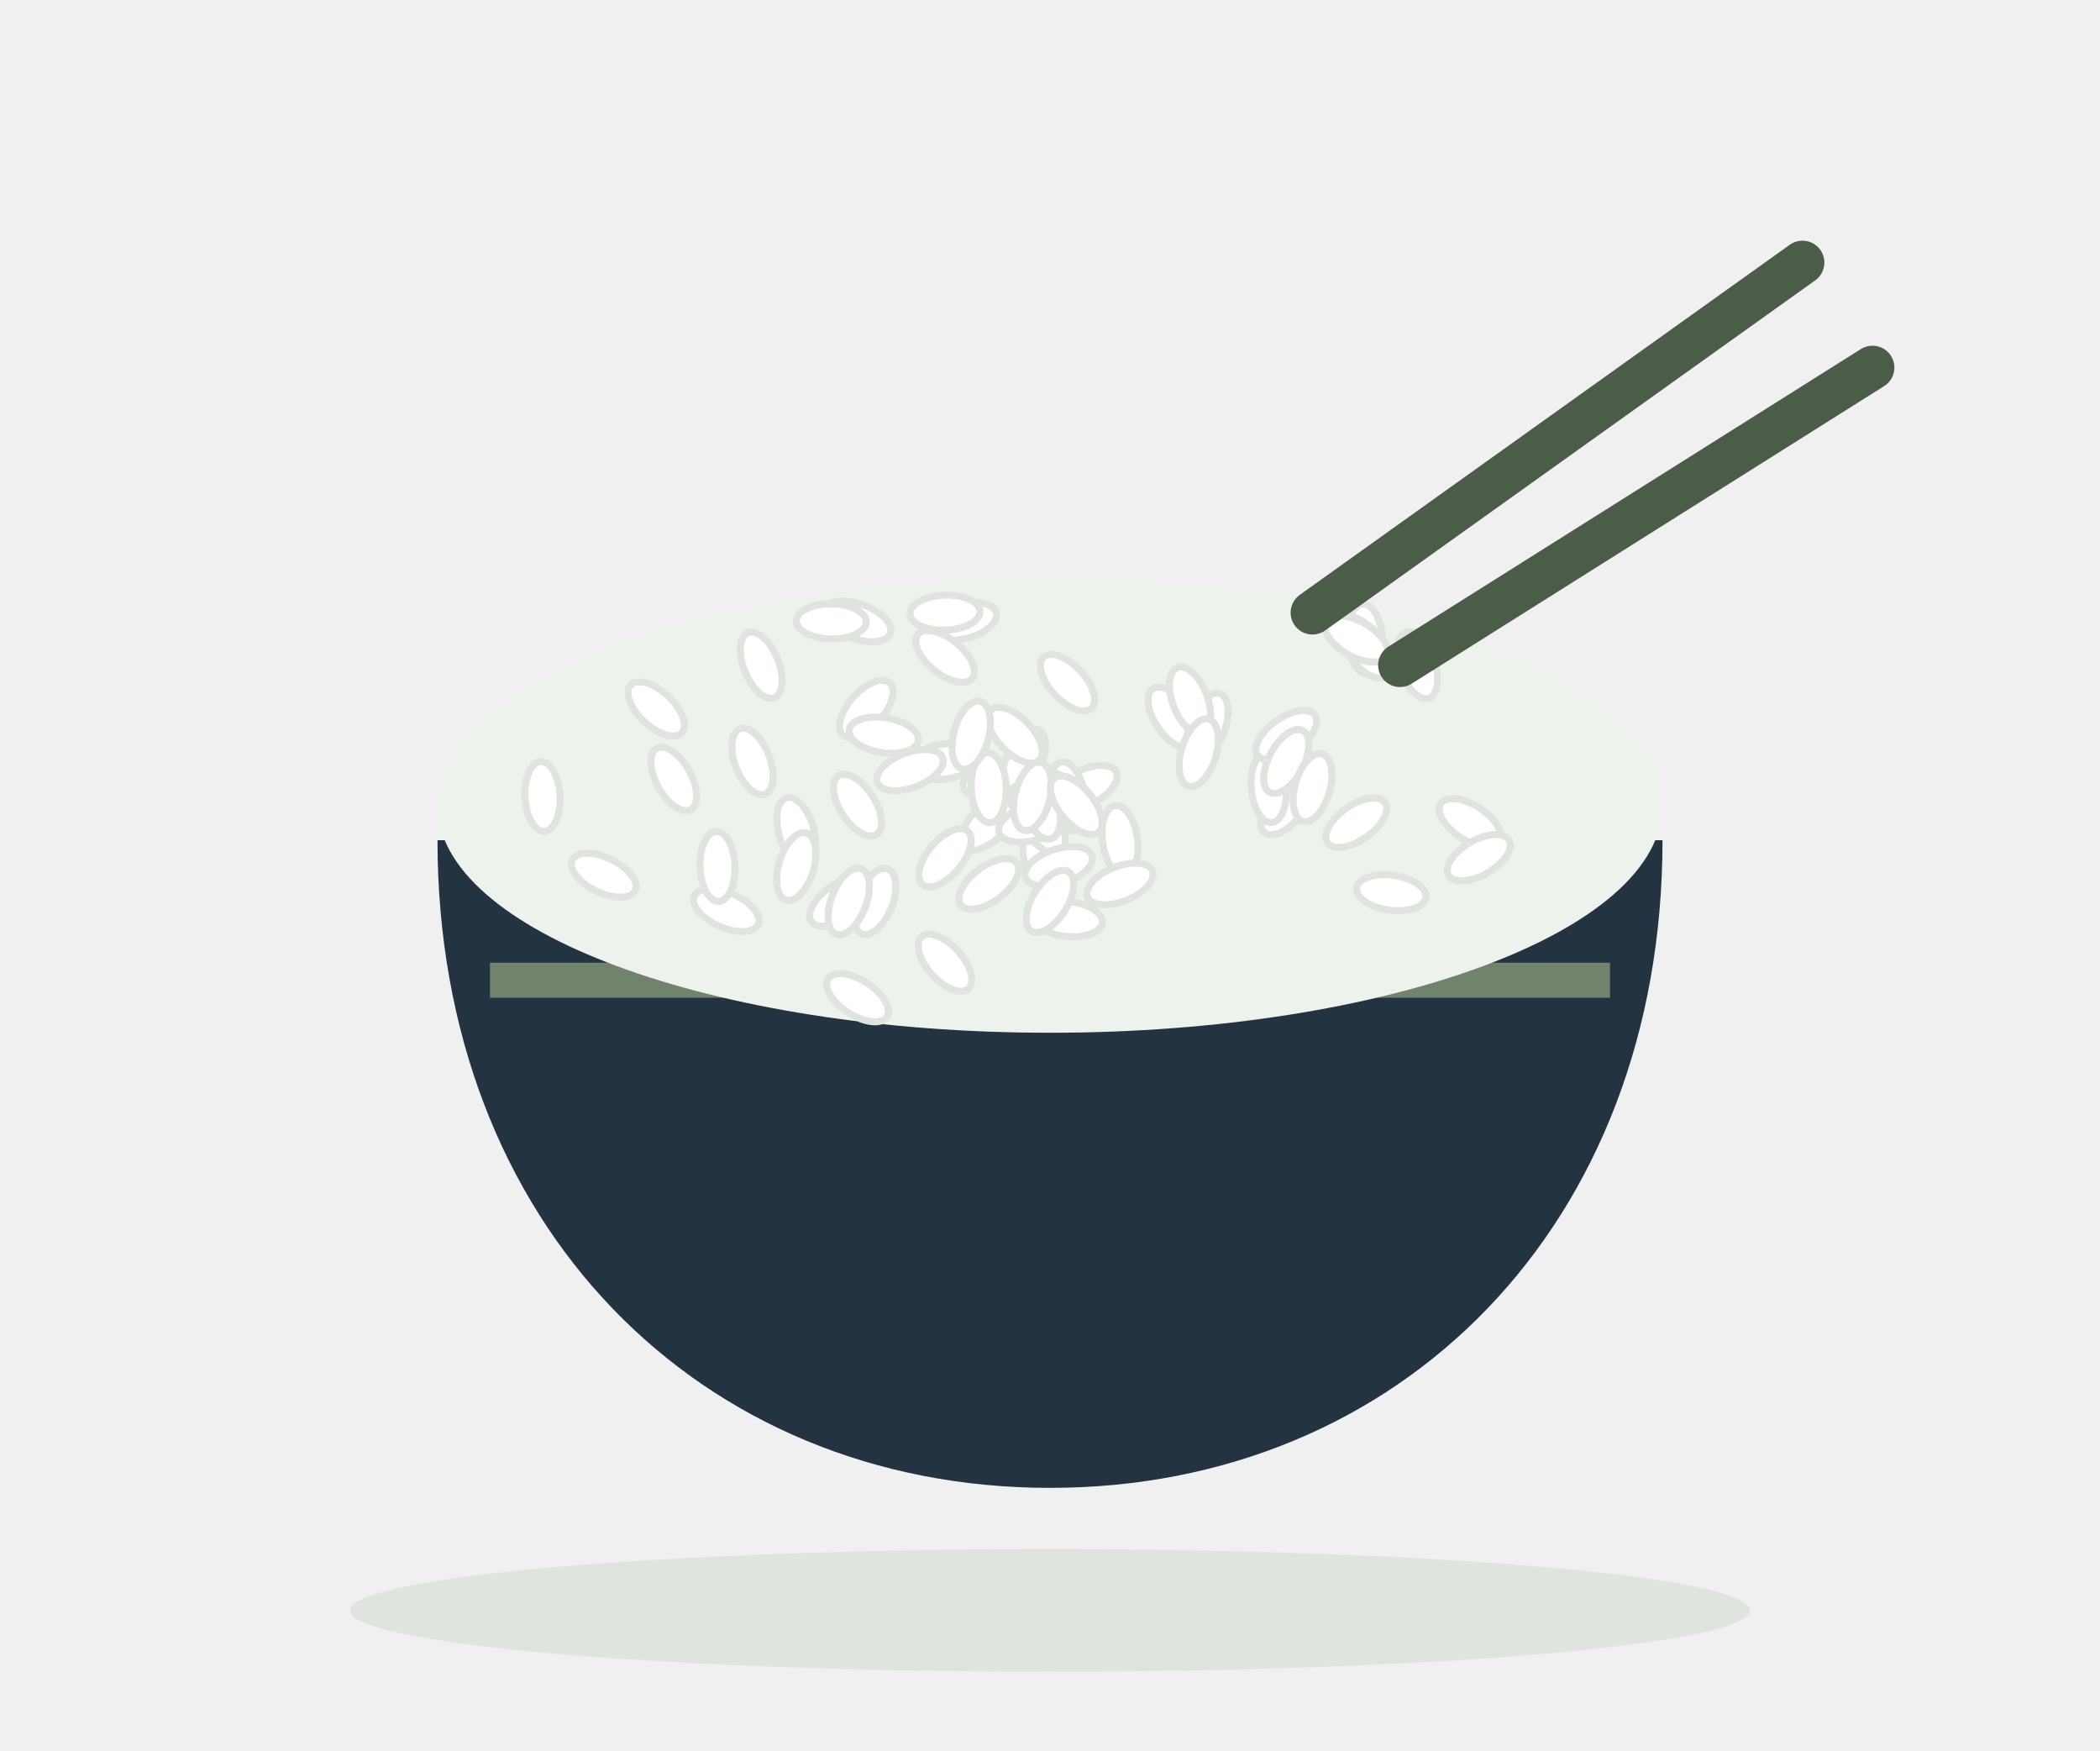
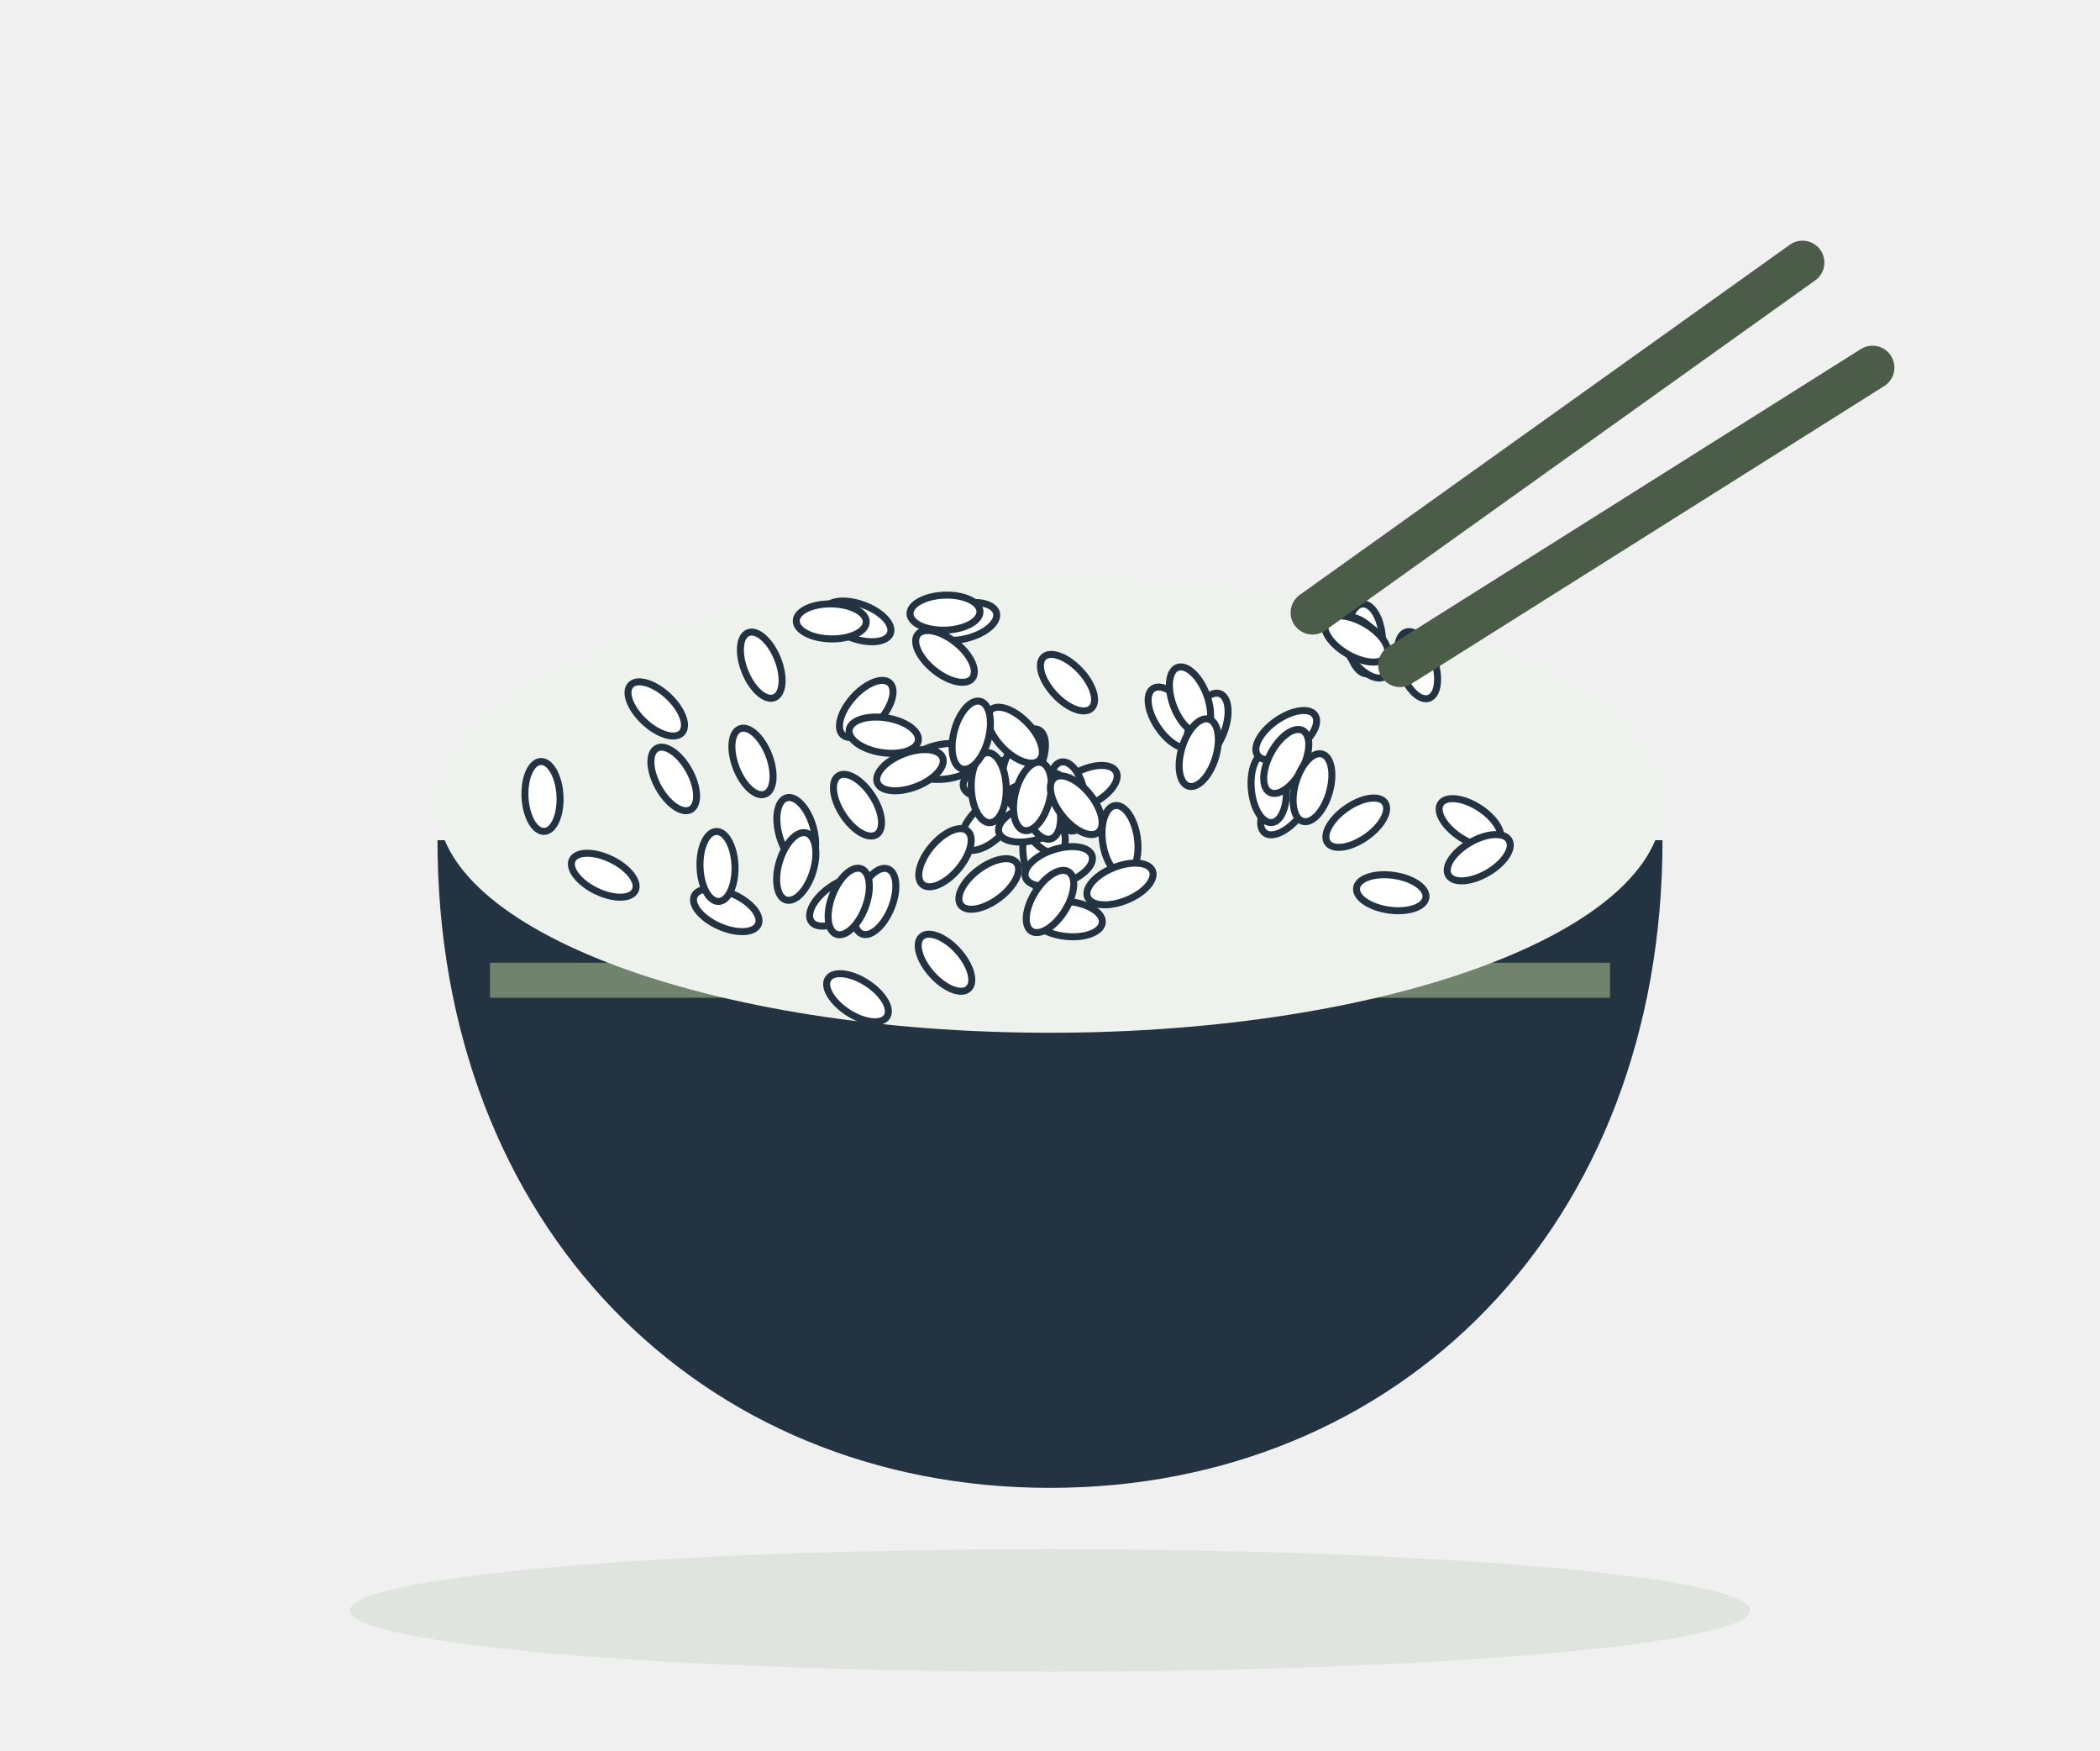
<svg xmlns="http://www.w3.org/2000/svg" viewBox="0 0 240 200" width="240" height="200">
  <ellipse cx="120" cy="184" rx="80" ry="7" fill="#DFE4DE" />
  <path d="M50 96 H190 C190 140 160 170 120 170 C80 170 50 140 50 96Z" fill="#243341" />
  <path d="M56 112 H184" stroke="#71836D" stroke-width="4" />
  <ellipse cx="120" cy="92" rx="70" ry="26" fill="#EEF2ED" />
-   <ellipse cx="122" cy="105" rx="4" ry="2" transform="rotate(6 122 105)" fill="#fff" stroke="#DFE4DE" stroke-width=".8" />
-   <ellipse cx="96" cy="103" rx="4" ry="2" transform="rotate(145 96 103)" fill="#fff" stroke="#DFE4DE" stroke-width=".8" />
-   <ellipse cx="117" cy="91" rx="4" ry="2" transform="rotate(175 117 91)" fill="#fff" stroke="#DFE4DE" stroke-width=".8" />
-   <ellipse cx="168" cy="94" rx="4" ry="2" transform="rotate(33 168 94)" fill="#fff" stroke="#DFE4DE" stroke-width=".8" />
-   <ellipse cx="119" cy="98" rx="4" ry="2" transform="rotate(79 119 98)" fill="#fff" stroke="#DFE4DE" stroke-width=".8" />
-   <ellipse cx="147" cy="92" rx="4" ry="2" transform="rotate(128 147 92)" fill="#fff" stroke="#DFE4DE" stroke-width=".8" />
-   <ellipse cx="134" cy="82" rx="4" ry="2" transform="rotate(56 134 82)" fill="#fff" stroke="#DFE4DE" stroke-width=".8" />
-   <ellipse cx="114" cy="89" rx="4" ry="2" transform="rotate(167 114 89)" fill="#fff" stroke="#DFE4DE" stroke-width=".8" />
-   <ellipse cx="87" cy="76" rx="4" ry="2" transform="rotate(68 87 76)" fill="#fff" stroke="#DFE4DE" stroke-width=".8" />
-   <ellipse cx="77" cy="89" rx="4" ry="2" transform="rotate(61 77 89)" fill="#fff" stroke="#DFE4DE" stroke-width=".8" />
-   <ellipse cx="118" cy="91" rx="4" ry="2" transform="rotate(83 118 91)" fill="#fff" stroke="#DFE4DE" stroke-width=".8" />
-   <ellipse cx="122" cy="78" rx="4" ry="2" transform="rotate(47 122 78)" fill="#fff" stroke="#DFE4DE" stroke-width=".8" />
-   <ellipse cx="119" cy="93" rx="4" ry="2" transform="rotate(173 119 93)" fill="#fff" stroke="#DFE4DE" stroke-width=".8" />
-   <ellipse cx="138" cy="83" rx="4" ry="2" transform="rotate(111 138 83)" fill="#fff" stroke="#DFE4DE" stroke-width=".8" />
-   <ellipse cx="110" cy="71" rx="4" ry="2" transform="rotate(166 110 71)" fill="#fff" stroke="#DFE4DE" stroke-width=".8" />
-   <ellipse cx="108" cy="70" rx="4" ry="2" transform="rotate(178 108 70)" fill="#fff" stroke="#DFE4DE" stroke-width=".8" />
-   <ellipse cx="83" cy="104" rx="4" ry="2" transform="rotate(24 83 104)" fill="#fff" stroke="#DFE4DE" stroke-width=".8" />
-   <ellipse cx="69" cy="100" rx="4" ry="2" transform="rotate(26 69 100)" fill="#fff" stroke="#DFE4DE" stroke-width=".8" />
-   <ellipse cx="124" cy="90" rx="4" ry="2" transform="rotate(153 124 90)" fill="#fff" stroke="#DFE4DE" stroke-width=".8" />
-   <ellipse cx="128" cy="96" rx="4" ry="2" transform="rotate(82 128 96)" fill="#fff" stroke="#DFE4DE" stroke-width=".8" />
-   <ellipse cx="145" cy="90" rx="4" ry="2" transform="rotate(85 145 90)" fill="#fff" stroke="#DFE4DE" stroke-width=".8" />
-   <ellipse cx="108" cy="87" rx="4" ry="2" transform="rotate(172 108 87)" fill="#fff" stroke="#DFE4DE" stroke-width=".8" />
-   <ellipse cx="98" cy="92" rx="4" ry="2" transform="rotate(57 98 92)" fill="#fff" stroke="#DFE4DE" stroke-width=".8" />
-   <ellipse cx="100" cy="103" rx="4" ry="2" transform="rotate(112 100 103)" fill="#fff" stroke="#DFE4DE" stroke-width=".8" />
-   <ellipse cx="75" cy="81" rx="4" ry="2" transform="rotate(43 75 81)" fill="#fff" stroke="#DFE4DE" stroke-width=".8" />
-   <ellipse cx="98" cy="71" rx="4" ry="2" transform="rotate(20 98 71)" fill="#fff" stroke="#DFE4DE" stroke-width=".8" />
-   <ellipse cx="156" cy="73" rx="4" ry="2" transform="rotate(86 156 73)" fill="#fff" stroke="#DFE4DE" stroke-width=".8" />
-   <ellipse cx="115" cy="89" rx="4" ry="2" transform="rotate(166 115 89)" fill="#fff" stroke="#DFE4DE" stroke-width=".8" />
-   <ellipse cx="156" cy="74" rx="4" ry="2" transform="rotate(55 156 74)" fill="#fff" stroke="#DFE4DE" stroke-width=".8" />
-   <ellipse cx="147" cy="84" rx="4" ry="2" transform="rotate(145 147 84)" fill="#fff" stroke="#DFE4DE" stroke-width=".8" />
-   <ellipse cx="117" cy="87" rx="4" ry="2" transform="rotate(115 117 87)" fill="#fff" stroke="#DFE4DE" stroke-width=".8" />
-   <ellipse cx="136" cy="80" rx="4" ry="2" transform="rotate(69 136 80)" fill="#fff" stroke="#DFE4DE" stroke-width=".8" />
-   <ellipse cx="119" cy="94" rx="4" ry="2" transform="rotate(57 119 94)" fill="#fff" stroke="#DFE4DE" stroke-width=".8" />
-   <ellipse cx="155" cy="73" rx="4" ry="2" transform="rotate(30 155 73)" fill="#fff" stroke="#DFE4DE" stroke-width=".8" />
-   <ellipse cx="159" cy="102" rx="4" ry="2" transform="rotate(8 159 102)" fill="#fff" stroke="#DFE4DE" stroke-width=".8" />
-   <ellipse cx="113" cy="94" rx="4" ry="2" transform="rotate(135 113 94)" fill="#fff" stroke="#DFE4DE" stroke-width=".8" />
-   <ellipse cx="108" cy="110" rx="4" ry="2" transform="rotate(48 108 110)" fill="#fff" stroke="#DFE4DE" stroke-width=".8" />
-   <ellipse cx="122" cy="91" rx="4" ry="2" transform="rotate(80 122 91)" fill="#fff" stroke="#DFE4DE" stroke-width=".8" />
-   <ellipse cx="118" cy="91" rx="4" ry="2" transform="rotate(147 118 91)" fill="#fff" stroke="#DFE4DE" stroke-width=".8" />
-   <ellipse cx="116" cy="84" rx="4" ry="2" transform="rotate(46 116 84)" fill="#fff" stroke="#DFE4DE" stroke-width=".8" />
-   <ellipse cx="162" cy="76" rx="4" ry="2" transform="rotate(71 162 76)" fill="#fff" stroke="#DFE4DE" stroke-width=".8" />
-   <ellipse cx="62" cy="91" rx="4" ry="2" transform="rotate(87 62 91)" fill="#fff" stroke="#DFE4DE" stroke-width=".8" />
-   <ellipse cx="118" cy="94" rx="4" ry="2" transform="rotate(164 118 94)" fill="#fff" stroke="#DFE4DE" stroke-width=".8" />
-   <ellipse cx="119" cy="92" rx="4" ry="2" transform="rotate(21 119 92)" fill="#fff" stroke="#DFE4DE" stroke-width=".8" />
-   <ellipse cx="128" cy="101" rx="4" ry="2" transform="rotate(158 128 101)" fill="#fff" stroke="#DFE4DE" stroke-width=".8" />
-   <ellipse cx="113" cy="90" rx="4" ry="2" transform="rotate(88 113 90)" fill="#fff" stroke="#DFE4DE" stroke-width=".8" />
-   <ellipse cx="169" cy="98" rx="4" ry="2" transform="rotate(150 169 98)" fill="#fff" stroke="#DFE4DE" stroke-width=".8" />
-   <ellipse cx="98" cy="114" rx="4" ry="2" transform="rotate(33 98 114)" fill="#fff" stroke="#DFE4DE" stroke-width=".8" />
-   <ellipse cx="137" cy="86" rx="4" ry="2" transform="rotate(107 137 86)" fill="#fff" stroke="#DFE4DE" stroke-width=".8" />
-   <ellipse cx="91" cy="95" rx="4" ry="2" transform="rotate(74 91 95)" fill="#fff" stroke="#DFE4DE" stroke-width=".8" />
-   <ellipse cx="99" cy="81" rx="4" ry="2" transform="rotate(132 99 81)" fill="#fff" stroke="#DFE4DE" stroke-width=".8" />
-   <ellipse cx="86" cy="87" rx="4" ry="2" transform="rotate(69 86 87)" fill="#fff" stroke="#DFE4DE" stroke-width=".8" />
-   <ellipse cx="147" cy="87" rx="4" ry="2" transform="rotate(118 147 87)" fill="#fff" stroke="#DFE4DE" stroke-width=".8" />
-   <ellipse cx="82" cy="99" rx="4" ry="2" transform="rotate(88 82 99)" fill="#fff" stroke="#DFE4DE" stroke-width=".8" />
-   <ellipse cx="121" cy="99" rx="4" ry="2" transform="rotate(162 121 99)" fill="#fff" stroke="#DFE4DE" stroke-width=".8" />
-   <ellipse cx="150" cy="90" rx="4" ry="2" transform="rotate(106 150 90)" fill="#fff" stroke="#DFE4DE" stroke-width=".8" />
-   <ellipse cx="119" cy="92" rx="4" ry="2" transform="rotate(74 119 92)" fill="#fff" stroke="#DFE4DE" stroke-width=".8" />
-   <ellipse cx="91" cy="99" rx="4" ry="2" transform="rotate(107 91 99)" fill="#fff" stroke="#DFE4DE" stroke-width=".8" />
-   <ellipse cx="155" cy="94" rx="4" ry="2" transform="rotate(145 155 94)" fill="#fff" stroke="#DFE4DE" stroke-width=".8" />
-   <ellipse cx="118" cy="91" rx="4" ry="2" transform="rotate(104 118 91)" fill="#fff" stroke="#DFE4DE" stroke-width=".8" />
-   <ellipse cx="101" cy="84" rx="4" ry="2" transform="rotate(9 101 84)" fill="#fff" stroke="#DFE4DE" stroke-width=".8" />
-   <ellipse cx="111" cy="84" rx="4" ry="2" transform="rotate(105 111 84)" fill="#fff" stroke="#DFE4DE" stroke-width=".8" />
-   <ellipse cx="108" cy="75" rx="4" ry="2" transform="rotate(39 108 75)" fill="#fff" stroke="#DFE4DE" stroke-width=".8" />
-   <ellipse cx="123" cy="92" rx="4" ry="2" transform="rotate(51 123 92)" fill="#fff" stroke="#DFE4DE" stroke-width=".8" />
-   <ellipse cx="95" cy="71" rx="4" ry="2" transform="rotate(1 95 71)" fill="#fff" stroke="#DFE4DE" stroke-width=".8" />
-   <ellipse cx="120" cy="103" rx="4" ry="2" transform="rotate(122 120 103)" fill="#fff" stroke="#DFE4DE" stroke-width=".8" />
-   <ellipse cx="104" cy="88" rx="4" ry="2" transform="rotate(159 104 88)" fill="#fff" stroke="#DFE4DE" stroke-width=".8" />
-   <ellipse cx="108" cy="98" rx="4" ry="2" transform="rotate(130 108 98)" fill="#fff" stroke="#DFE4DE" stroke-width=".8" />
-   <ellipse cx="97" cy="103" rx="4" ry="2" transform="rotate(111 97 103)" fill="#fff" stroke="#DFE4DE" stroke-width=".8" />
-   <ellipse cx="113" cy="101" rx="4" ry="2" transform="rotate(143 113 101)" fill="#fff" stroke="#DFE4DE" stroke-width=".8" />
+   <ellipse cx="122" cy="105" rx="4" ry="2" transform="rotate(6 122 105)" fill="#fff" stroke="#243341" stroke-width=".8" />
+   <ellipse cx="96" cy="103" rx="4" ry="2" transform="rotate(145 96 103)" fill="#fff" stroke="#243341" stroke-width=".8" />
+   <ellipse cx="117" cy="91" rx="4" ry="2" transform="rotate(175 117 91)" fill="#fff" stroke="#243341" stroke-width=".8" />
+   <ellipse cx="168" cy="94" rx="4" ry="2" transform="rotate(33 168 94)" fill="#fff" stroke="#243341" stroke-width=".8" />
+   <ellipse cx="119" cy="98" rx="4" ry="2" transform="rotate(79 119 98)" fill="#fff" stroke="#243341" stroke-width=".8" />
+   <ellipse cx="147" cy="92" rx="4" ry="2" transform="rotate(128 147 92)" fill="#fff" stroke="#243341" stroke-width=".8" />
+   <ellipse cx="134" cy="82" rx="4" ry="2" transform="rotate(56 134 82)" fill="#fff" stroke="#243341" stroke-width=".8" />
+   <ellipse cx="114" cy="89" rx="4" ry="2" transform="rotate(167 114 89)" fill="#fff" stroke="#243341" stroke-width=".8" />
+   <ellipse cx="87" cy="76" rx="4" ry="2" transform="rotate(68 87 76)" fill="#fff" stroke="#243341" stroke-width=".8" />
+   <ellipse cx="77" cy="89" rx="4" ry="2" transform="rotate(61 77 89)" fill="#fff" stroke="#243341" stroke-width=".8" />
+   <ellipse cx="118" cy="91" rx="4" ry="2" transform="rotate(83 118 91)" fill="#fff" stroke="#243341" stroke-width=".8" />
+   <ellipse cx="122" cy="78" rx="4" ry="2" transform="rotate(47 122 78)" fill="#fff" stroke="#243341" stroke-width=".8" />
+   <ellipse cx="119" cy="93" rx="4" ry="2" transform="rotate(173 119 93)" fill="#fff" stroke="#243341" stroke-width=".8" />
+   <ellipse cx="138" cy="83" rx="4" ry="2" transform="rotate(111 138 83)" fill="#fff" stroke="#243341" stroke-width=".8" />
+   <ellipse cx="110" cy="71" rx="4" ry="2" transform="rotate(166 110 71)" fill="#fff" stroke="#243341" stroke-width=".8" />
+   <ellipse cx="108" cy="70" rx="4" ry="2" transform="rotate(178 108 70)" fill="#fff" stroke="#243341" stroke-width=".8" />
+   <ellipse cx="83" cy="104" rx="4" ry="2" transform="rotate(24 83 104)" fill="#fff" stroke="#243341" stroke-width=".8" />
+   <ellipse cx="69" cy="100" rx="4" ry="2" transform="rotate(26 69 100)" fill="#fff" stroke="#243341" stroke-width=".8" />
+   <ellipse cx="124" cy="90" rx="4" ry="2" transform="rotate(153 124 90)" fill="#fff" stroke="#243341" stroke-width=".8" />
+   <ellipse cx="128" cy="96" rx="4" ry="2" transform="rotate(82 128 96)" fill="#fff" stroke="#243341" stroke-width=".8" />
+   <ellipse cx="145" cy="90" rx="4" ry="2" transform="rotate(85 145 90)" fill="#fff" stroke="#243341" stroke-width=".8" />
+   <ellipse cx="108" cy="87" rx="4" ry="2" transform="rotate(172 108 87)" fill="#fff" stroke="#243341" stroke-width=".8" />
+   <ellipse cx="98" cy="92" rx="4" ry="2" transform="rotate(57 98 92)" fill="#fff" stroke="#243341" stroke-width=".8" />
+   <ellipse cx="100" cy="103" rx="4" ry="2" transform="rotate(112 100 103)" fill="#fff" stroke="#243341" stroke-width=".8" />
+   <ellipse cx="75" cy="81" rx="4" ry="2" transform="rotate(43 75 81)" fill="#fff" stroke="#243341" stroke-width=".8" />
+   <ellipse cx="98" cy="71" rx="4" ry="2" transform="rotate(20 98 71)" fill="#fff" stroke="#243341" stroke-width=".8" />
+   <ellipse cx="156" cy="73" rx="4" ry="2" transform="rotate(86 156 73)" fill="#fff" stroke="#243341" stroke-width=".8" />
+   <ellipse cx="115" cy="89" rx="4" ry="2" transform="rotate(166 115 89)" fill="#fff" stroke="#243341" stroke-width=".8" />
+   <ellipse cx="156" cy="74" rx="4" ry="2" transform="rotate(55 156 74)" fill="#fff" stroke="#243341" stroke-width=".8" />
+   <ellipse cx="147" cy="84" rx="4" ry="2" transform="rotate(145 147 84)" fill="#fff" stroke="#243341" stroke-width=".8" />
+   <ellipse cx="117" cy="87" rx="4" ry="2" transform="rotate(115 117 87)" fill="#fff" stroke="#243341" stroke-width=".8" />
+   <ellipse cx="136" cy="80" rx="4" ry="2" transform="rotate(69 136 80)" fill="#fff" stroke="#243341" stroke-width=".8" />
+   <ellipse cx="119" cy="94" rx="4" ry="2" transform="rotate(57 119 94)" fill="#fff" stroke="#243341" stroke-width=".8" />
+   <ellipse cx="155" cy="73" rx="4" ry="2" transform="rotate(30 155 73)" fill="#fff" stroke="#243341" stroke-width=".8" />
+   <ellipse cx="159" cy="102" rx="4" ry="2" transform="rotate(8 159 102)" fill="#fff" stroke="#243341" stroke-width=".8" />
+   <ellipse cx="113" cy="94" rx="4" ry="2" transform="rotate(135 113 94)" fill="#fff" stroke="#243341" stroke-width=".8" />
+   <ellipse cx="108" cy="110" rx="4" ry="2" transform="rotate(48 108 110)" fill="#fff" stroke="#243341" stroke-width=".8" />
+   <ellipse cx="122" cy="91" rx="4" ry="2" transform="rotate(80 122 91)" fill="#fff" stroke="#243341" stroke-width=".8" />
+   <ellipse cx="118" cy="91" rx="4" ry="2" transform="rotate(147 118 91)" fill="#fff" stroke="#243341" stroke-width=".8" />
+   <ellipse cx="116" cy="84" rx="4" ry="2" transform="rotate(46 116 84)" fill="#fff" stroke="#243341" stroke-width=".8" />
+   <ellipse cx="162" cy="76" rx="4" ry="2" transform="rotate(71 162 76)" fill="#fff" stroke="#243341" stroke-width=".8" />
+   <ellipse cx="62" cy="91" rx="4" ry="2" transform="rotate(87 62 91)" fill="#fff" stroke="#243341" stroke-width=".8" />
+   <ellipse cx="118" cy="94" rx="4" ry="2" transform="rotate(164 118 94)" fill="#fff" stroke="#243341" stroke-width=".8" />
+   <ellipse cx="119" cy="92" rx="4" ry="2" transform="rotate(21 119 92)" fill="#fff" stroke="#243341" stroke-width=".8" />
+   <ellipse cx="128" cy="101" rx="4" ry="2" transform="rotate(158 128 101)" fill="#fff" stroke="#243341" stroke-width=".8" />
+   <ellipse cx="113" cy="90" rx="4" ry="2" transform="rotate(88 113 90)" fill="#fff" stroke="#243341" stroke-width=".8" />
+   <ellipse cx="169" cy="98" rx="4" ry="2" transform="rotate(150 169 98)" fill="#fff" stroke="#243341" stroke-width=".8" />
+   <ellipse cx="98" cy="114" rx="4" ry="2" transform="rotate(33 98 114)" fill="#fff" stroke="#243341" stroke-width=".8" />
+   <ellipse cx="137" cy="86" rx="4" ry="2" transform="rotate(107 137 86)" fill="#fff" stroke="#243341" stroke-width=".8" />
+   <ellipse cx="91" cy="95" rx="4" ry="2" transform="rotate(74 91 95)" fill="#fff" stroke="#243341" stroke-width=".8" />
+   <ellipse cx="99" cy="81" rx="4" ry="2" transform="rotate(132 99 81)" fill="#fff" stroke="#243341" stroke-width=".8" />
+   <ellipse cx="86" cy="87" rx="4" ry="2" transform="rotate(69 86 87)" fill="#fff" stroke="#243341" stroke-width=".8" />
+   <ellipse cx="147" cy="87" rx="4" ry="2" transform="rotate(118 147 87)" fill="#fff" stroke="#243341" stroke-width=".8" />
+   <ellipse cx="82" cy="99" rx="4" ry="2" transform="rotate(88 82 99)" fill="#fff" stroke="#243341" stroke-width=".8" />
+   <ellipse cx="121" cy="99" rx="4" ry="2" transform="rotate(162 121 99)" fill="#fff" stroke="#243341" stroke-width=".8" />
+   <ellipse cx="150" cy="90" rx="4" ry="2" transform="rotate(106 150 90)" fill="#fff" stroke="#243341" stroke-width=".8" />
+   <ellipse cx="119" cy="92" rx="4" ry="2" transform="rotate(74 119 92)" fill="#fff" stroke="#243341" stroke-width=".8" />
+   <ellipse cx="91" cy="99" rx="4" ry="2" transform="rotate(107 91 99)" fill="#fff" stroke="#243341" stroke-width=".8" />
+   <ellipse cx="155" cy="94" rx="4" ry="2" transform="rotate(145 155 94)" fill="#fff" stroke="#243341" stroke-width=".8" />
+   <ellipse cx="118" cy="91" rx="4" ry="2" transform="rotate(104 118 91)" fill="#fff" stroke="#243341" stroke-width=".8" />
+   <ellipse cx="101" cy="84" rx="4" ry="2" transform="rotate(9 101 84)" fill="#fff" stroke="#243341" stroke-width=".8" />
+   <ellipse cx="111" cy="84" rx="4" ry="2" transform="rotate(105 111 84)" fill="#fff" stroke="#243341" stroke-width=".8" />
+   <ellipse cx="108" cy="75" rx="4" ry="2" transform="rotate(39 108 75)" fill="#fff" stroke="#243341" stroke-width=".8" />
+   <ellipse cx="123" cy="92" rx="4" ry="2" transform="rotate(51 123 92)" fill="#fff" stroke="#243341" stroke-width=".8" />
+   <ellipse cx="95" cy="71" rx="4" ry="2" transform="rotate(1 95 71)" fill="#fff" stroke="#243341" stroke-width=".8" />
+   <ellipse cx="120" cy="103" rx="4" ry="2" transform="rotate(122 120 103)" fill="#fff" stroke="#243341" stroke-width=".8" />
+   <ellipse cx="104" cy="88" rx="4" ry="2" transform="rotate(159 104 88)" fill="#fff" stroke="#243341" stroke-width=".8" />
+   <ellipse cx="108" cy="98" rx="4" ry="2" transform="rotate(130 108 98)" fill="#fff" stroke="#243341" stroke-width=".8" />
+   <ellipse cx="97" cy="103" rx="4" ry="2" transform="rotate(111 97 103)" fill="#fff" stroke="#243341" stroke-width=".8" />
+   <ellipse cx="113" cy="101" rx="4" ry="2" transform="rotate(143 113 101)" fill="#fff" stroke="#243341" stroke-width=".8" />
  <path d="M150 70 L206 30 M160 76 L214 42" stroke="#4B5D49" stroke-width="5" stroke-linecap="round" />
</svg>
